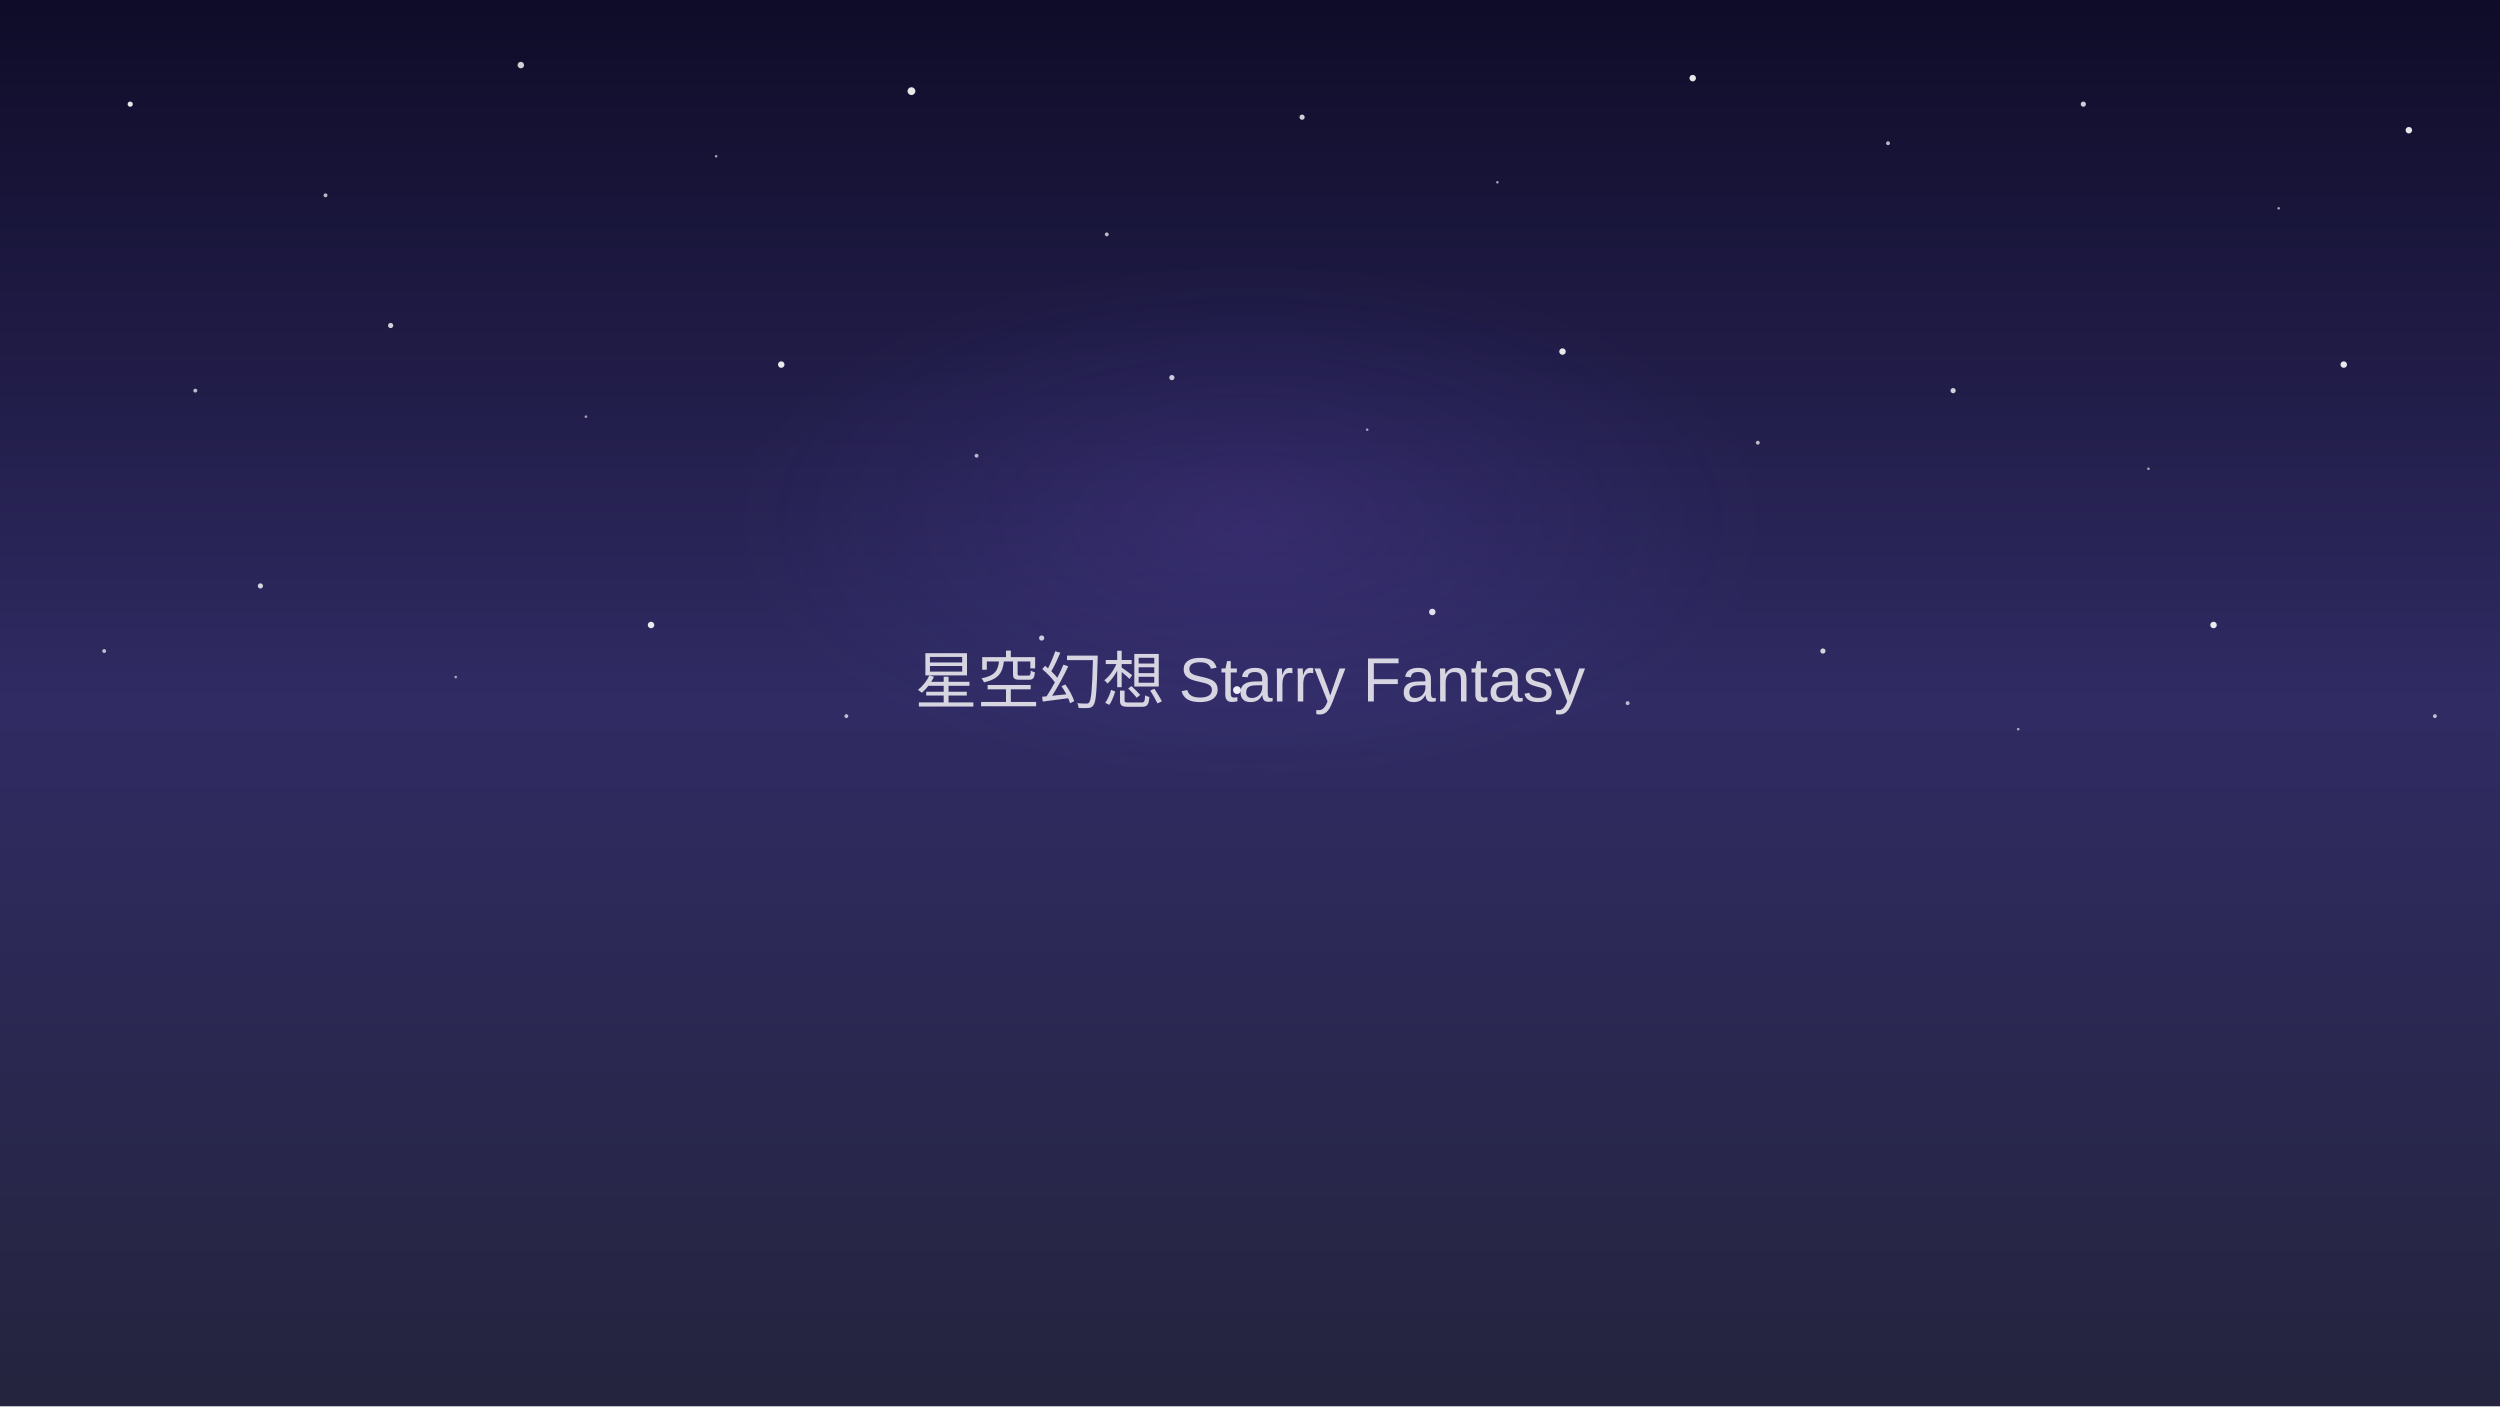
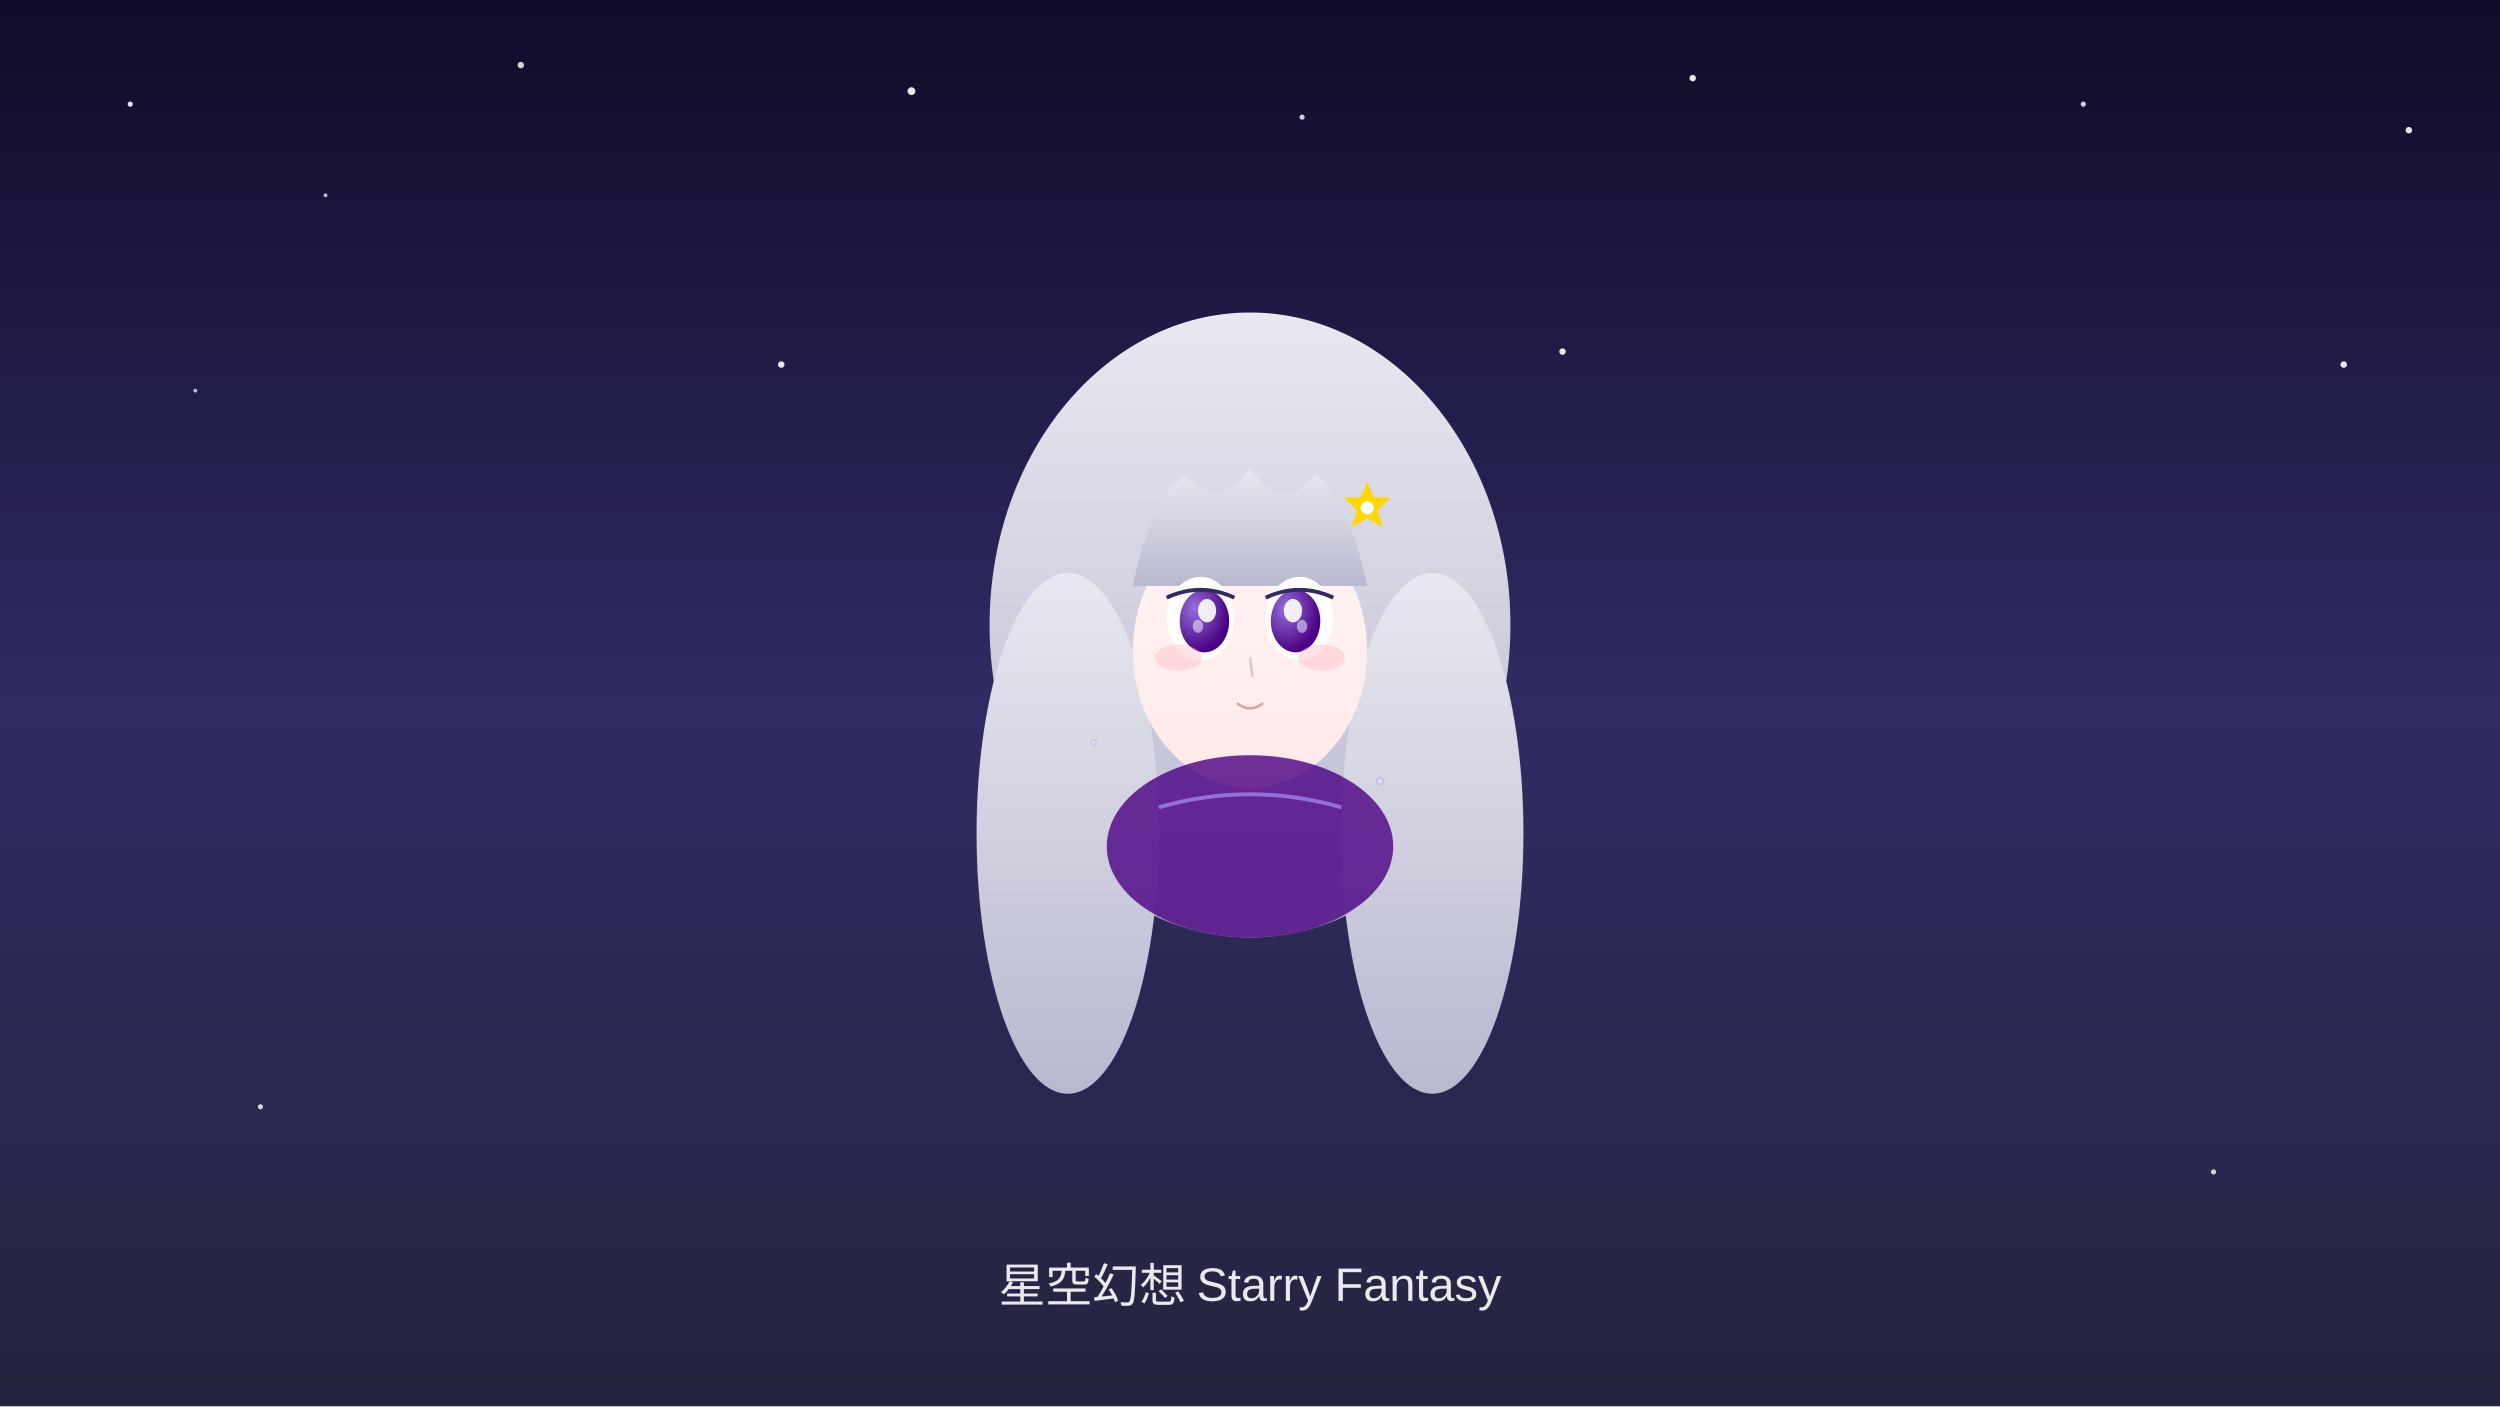
<svg xmlns="http://www.w3.org/2000/svg" viewBox="0 0 1920 1080">
  <defs>
    <linearGradient id="bg2-gradient" x1="0%" y1="0%" x2="0%" y2="100%">
      <stop offset="0%" style="stop-color:#0f0c29;stop-opacity:1" />
      <stop offset="50%" style="stop-color:#302b63;stop-opacity:1" />
      <stop offset="100%" style="stop-color:#24243e;stop-opacity:1" />
    </linearGradient>
-     <radialGradient id="nebula" cx="50%" cy="50%" r="50%">
-       <stop offset="0%" style="stop-color:#8b5cf6;stop-opacity:0.5" />
-       <stop offset="100%" style="stop-color:#6366f1;stop-opacity:0" />
+     <linearGradient id="hair-silver" x1="0%" y1="0%" x2="0%" y2="100%">
+       <stop offset="0%" style="stop-color:#e8e8f0" />
+       <stop offset="100%" style="stop-color:#b8b8d0" />
+     </linearGradient>
+     <linearGradient id="skin-pale" x1="0%" y1="0%" x2="0%" y2="100%">
+       <stop offset="0%" style="stop-color:#fff5f5" />
+       <stop offset="100%" style="stop-color:#ffe8e8" />
+     </linearGradient>
+     <radialGradient id="eye-purple" cx="30%" cy="30%" r="70%">
+       <stop offset="0%" style="stop-color:#9370db" />
+       <stop offset="100%" style="stop-color:#4b0082" />
+     </radialGradient>
+     <radialGradient id="star-glow" cx="50%" cy="50%" r="50%">
+       <stop offset="0%" style="stop-color:#fff;stop-opacity:1" />
+       <stop offset="100%" style="stop-color:#9370db;stop-opacity:0" />
    </radialGradient>
  </defs>
  <rect width="100%" height="100%" fill="url(#bg2-gradient)" />
  <g fill="#fff">
    <circle cx="100" cy="80" r="2" opacity="0.9" />
    <circle cx="250" cy="150" r="1.5" opacity="0.7" />
    <circle cx="400" cy="50" r="2.5" opacity="0.8" />
-     <circle cx="550" cy="120" r="1" opacity="0.6" />
    <circle cx="700" cy="70" r="3" opacity="0.9" />
-     <circle cx="850" cy="180" r="1.5" opacity="0.7" />
    <circle cx="1000" cy="90" r="2" opacity="0.8" />
-     <circle cx="1150" cy="140" r="1" opacity="0.6" />
    <circle cx="1300" cy="60" r="2.5" opacity="0.9" />
-     <circle cx="1450" cy="110" r="1.5" opacity="0.7" />
    <circle cx="1600" cy="80" r="2" opacity="0.8" />
-     <circle cx="1750" cy="160" r="1" opacity="0.6" />
    <circle cx="1850" cy="100" r="2.5" opacity="0.9" />
    <circle cx="150" cy="300" r="1.5" opacity="0.7" />
-     <circle cx="300" cy="250" r="2" opacity="0.8" />
-     <circle cx="450" cy="320" r="1" opacity="0.6" />
    <circle cx="600" cy="280" r="2.5" opacity="0.9" />
-     <circle cx="750" cy="350" r="1.5" opacity="0.7" />
-     <circle cx="900" cy="290" r="2" opacity="0.8" />
-     <circle cx="1050" cy="330" r="1" opacity="0.6" />
    <circle cx="1200" cy="270" r="2.5" opacity="0.9" />
-     <circle cx="1350" cy="340" r="1.5" opacity="0.7" />
-     <circle cx="1500" cy="300" r="2" opacity="0.8" />
-     <circle cx="1650" cy="360" r="1" opacity="0.6" />
    <circle cx="1800" cy="280" r="2.5" opacity="0.9" />
-     <circle cx="80" cy="500" r="1.5" opacity="0.7" />
-     <circle cx="200" cy="450" r="2" opacity="0.8" />
-     <circle cx="350" cy="520" r="1" opacity="0.6" />
-     <circle cx="500" cy="480" r="2.5" opacity="0.9" />
-     <circle cx="650" cy="550" r="1.5" opacity="0.7" />
-     <circle cx="800" cy="490" r="2" opacity="0.8" />
-     <circle cx="950" cy="530" r="3" opacity="0.95" />
-     <circle cx="1100" cy="470" r="2.5" opacity="0.9" />
-     <circle cx="1250" cy="540" r="1.5" opacity="0.7" />
-     <circle cx="1400" cy="500" r="2" opacity="0.8" />
-     <circle cx="1550" cy="560" r="1" opacity="0.6" />
-     <circle cx="1700" cy="480" r="2.5" opacity="0.9" />
-     <circle cx="1870" cy="550" r="1.5" opacity="0.7" />
+     <circle cx="200" cy="850" r="2" opacity="0.8" />
+     <circle cx="1700" cy="900" r="2" opacity="0.8" />
  </g>
-   <ellipse cx="960" cy="400" rx="400" ry="200" fill="url(#nebula)" opacity="0.3" />
-   <text x="960" y="540" text-anchor="middle" font-family="Arial, sans-serif" font-size="48" fill="#fff" opacity="0.8">星空幻想 Starry Fantasy</text>
+   <g transform="translate(960, 520)">
+     <ellipse cx="0" cy="-40" rx="200" ry="240" fill="url(#hair-silver)" />
+     <ellipse cx="-140" cy="120" rx="70" ry="200" fill="url(#hair-silver)" />
+     <ellipse cx="140" cy="120" rx="70" ry="200" fill="url(#hair-silver)" />
+     <circle cx="-80" cy="-100" r="4" fill="url(#star-glow)" />
+     <circle cx="60" cy="-80" r="3" fill="url(#star-glow)" />
+     <circle cx="-120" cy="50" r="3" fill="url(#star-glow)" />
+     <circle cx="100" cy="80" r="4" fill="url(#star-glow)" />
+     <ellipse cx="0" cy="-20" rx="90" ry="105" fill="url(#skin-pale)" />
+     <path d="M-90,-70 Q-75,-140 -50,-155 Q-25,-125 0,-160 Q25,-125 50,-155 Q75,-140 90,-70" fill="url(#hair-silver)" />
+     <g transform="translate(-38, -45)">
+       <ellipse cx="0" cy="0" rx="26" ry="32" fill="#fff" />
+       <ellipse cx="3" cy="2" rx="19" ry="24" fill="url(#eye-purple)" />
+       <ellipse cx="5" cy="-6" rx="7" ry="9" fill="#fff" opacity="0.9" />
+       <ellipse cx="-2" cy="6" rx="4" ry="5" fill="#fff" opacity="0.5" />
+       <path d="M-26,-16 Q0,-28 26,-16" stroke="#302b63" stroke-width="3" fill="none" />
+     </g>
+     <g transform="translate(38, -45)">
+       <ellipse cx="0" cy="0" rx="26" ry="32" fill="#fff" />
+       <ellipse cx="-3" cy="2" rx="19" ry="24" fill="url(#eye-purple)" />
+       <ellipse cx="-5" cy="-6" rx="7" ry="9" fill="#fff" opacity="0.9" />
+       <ellipse cx="2" cy="6" rx="4" ry="5" fill="#fff" opacity="0.5" />
+       <path d="M-26,-16 Q0,-28 26,-16" stroke="#302b63" stroke-width="3" fill="none" />
+     </g>
+     <ellipse cx="-55" cy="-15" rx="18" ry="10" fill="#ffb6c1" opacity="0.4" />
+     <ellipse cx="55" cy="-15" rx="18" ry="10" fill="#ffb6c1" opacity="0.4" />
+     <path d="M0,-15 L2,0" stroke="#dcc8c8" stroke-width="2" fill="none" />
+     <path d="M-10,20 Q0,28 10,20" stroke="#d4a5a5" stroke-width="2" fill="none" />
+     <g transform="translate(90, -130)">
+       <polygon points="0,-20 5,-8 18,-8 8,2 12,15 0,8 -12,15 -8,2 -18,-8 -5,-8" fill="#ffd700" />
+       <circle cx="0" cy="0" r="5" fill="#fff" />
+     </g>
+     <ellipse cx="0" cy="130" rx="110" ry="70" fill="#4b0082" opacity="0.8" />
+     <path d="M-70,100 Q0,80 70,100" stroke="#9370db" stroke-width="3" fill="none" />
+   </g>
+   <text x="960" y="1000" text-anchor="middle" font-family="Arial, sans-serif" font-size="36" fill="#fff" opacity="0.9">星空幻想 Starry Fantasy</text>
</svg>
